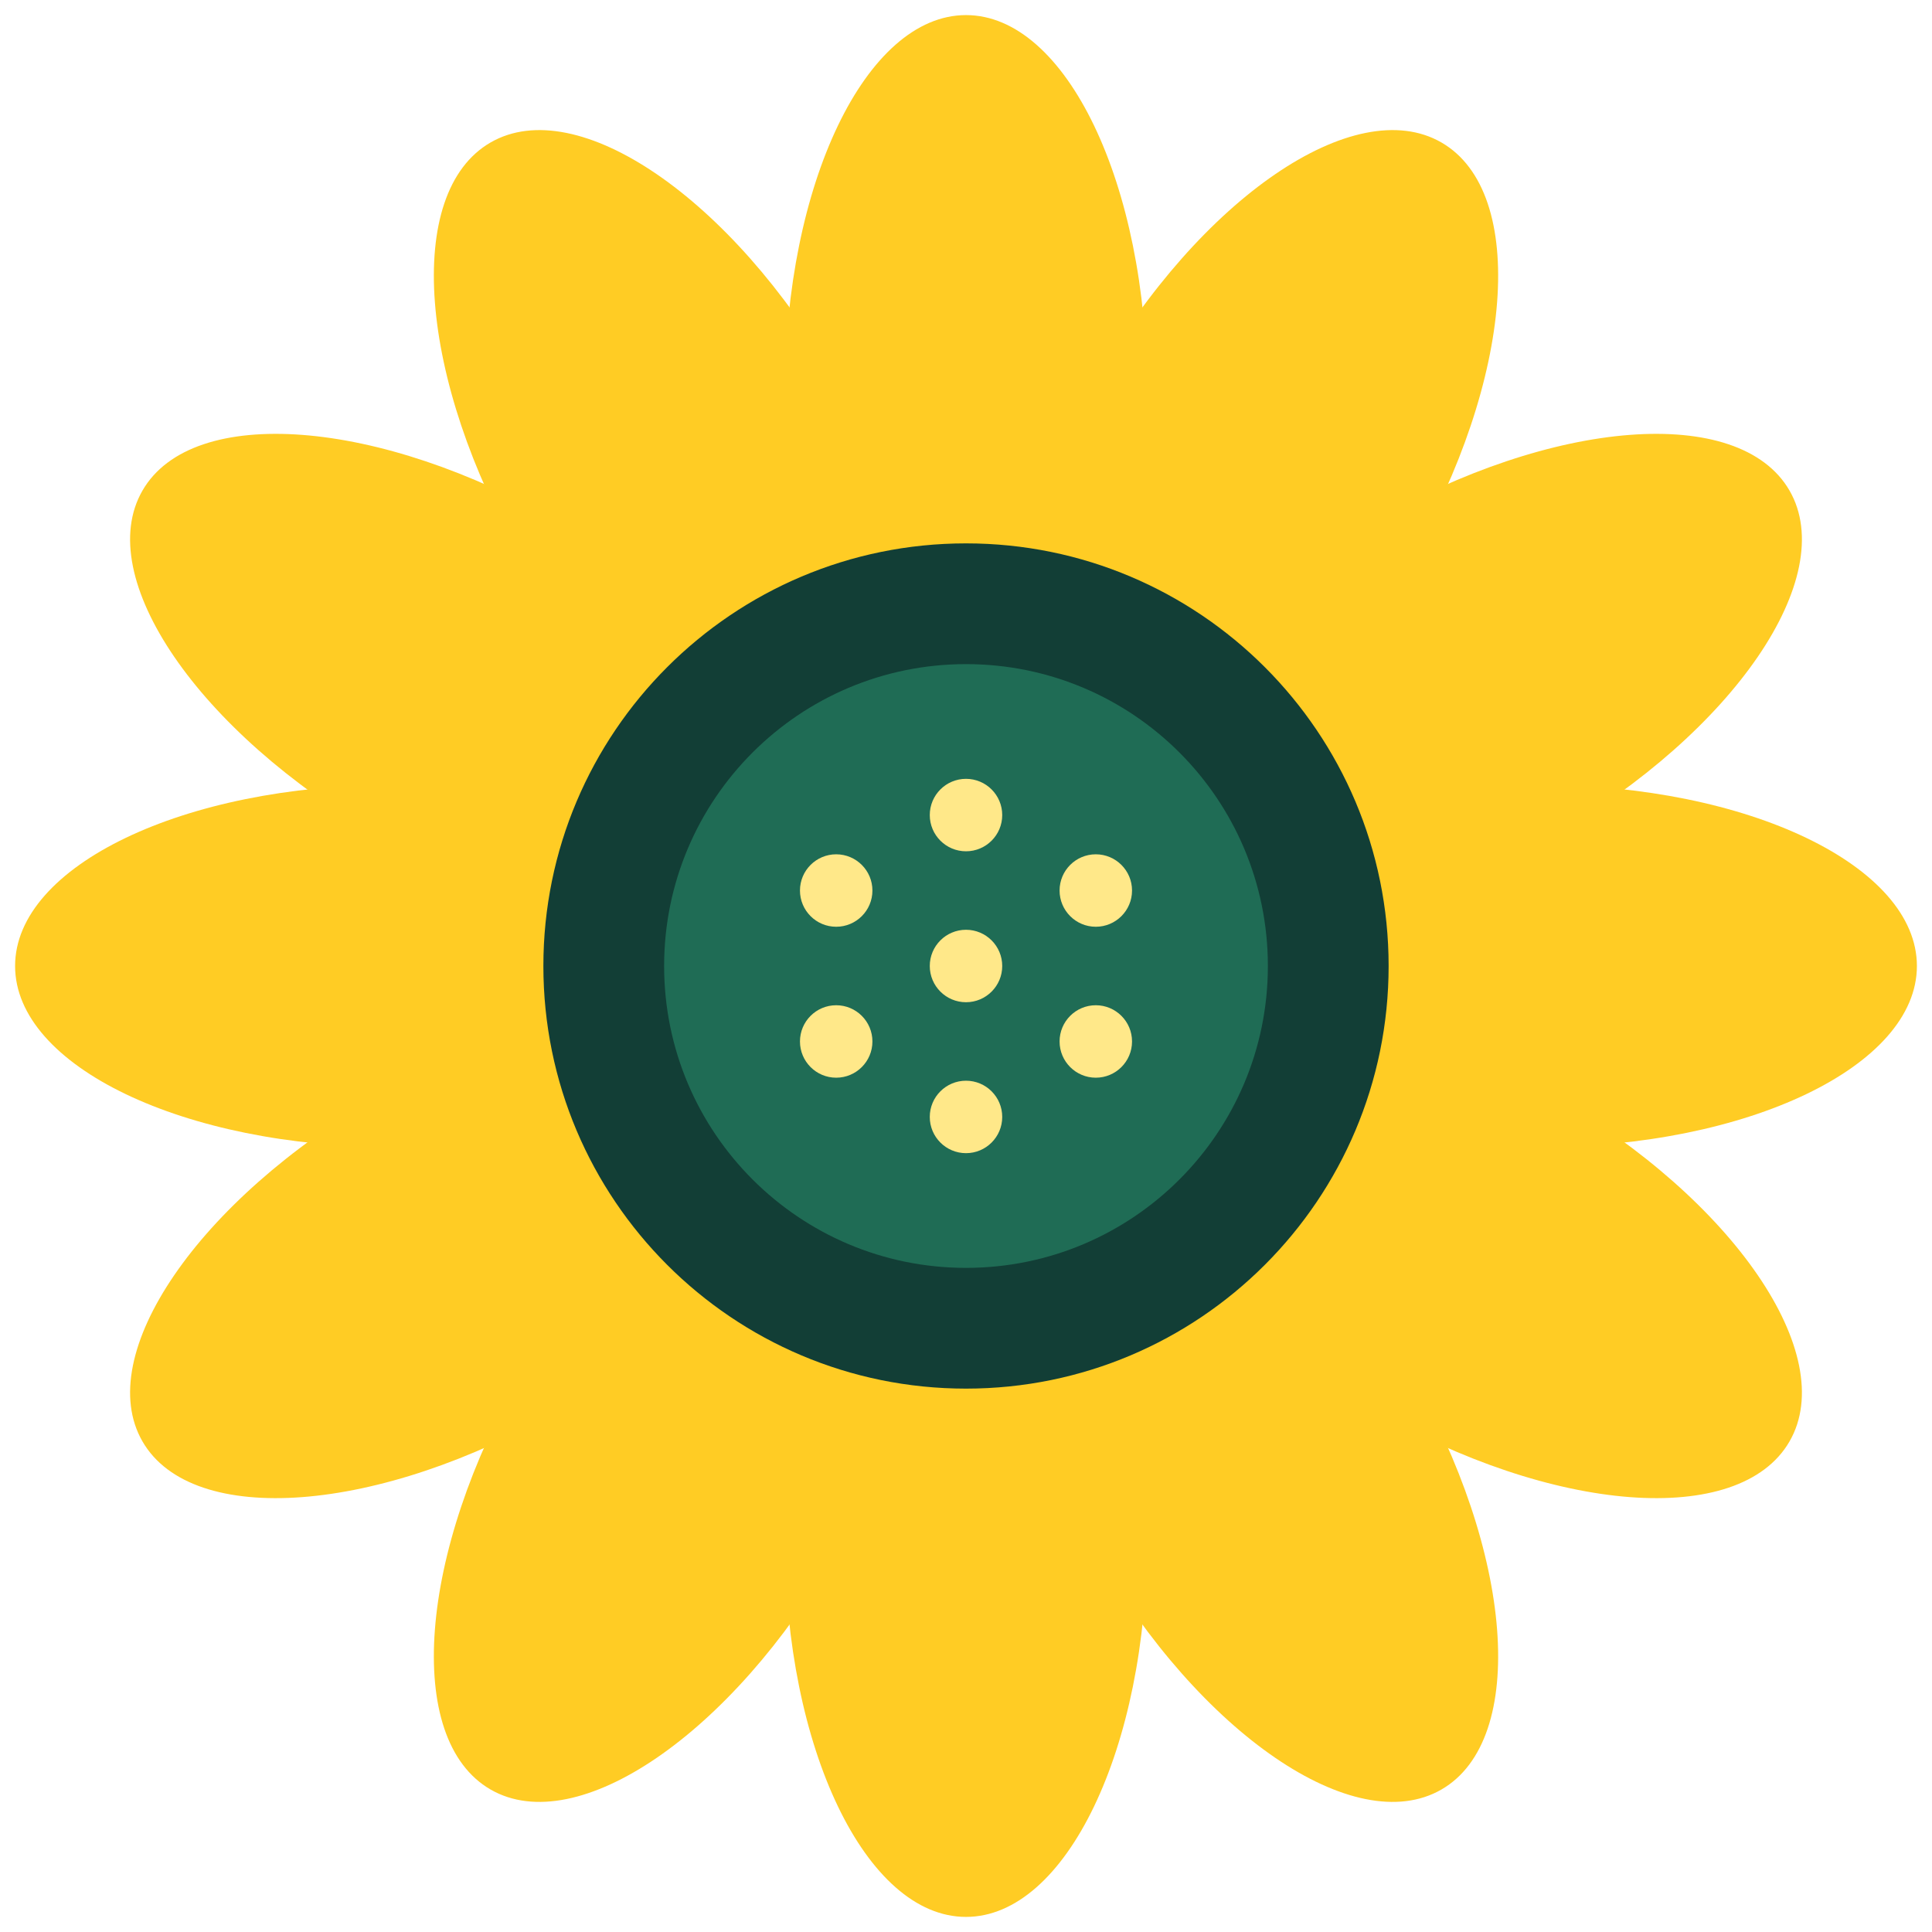
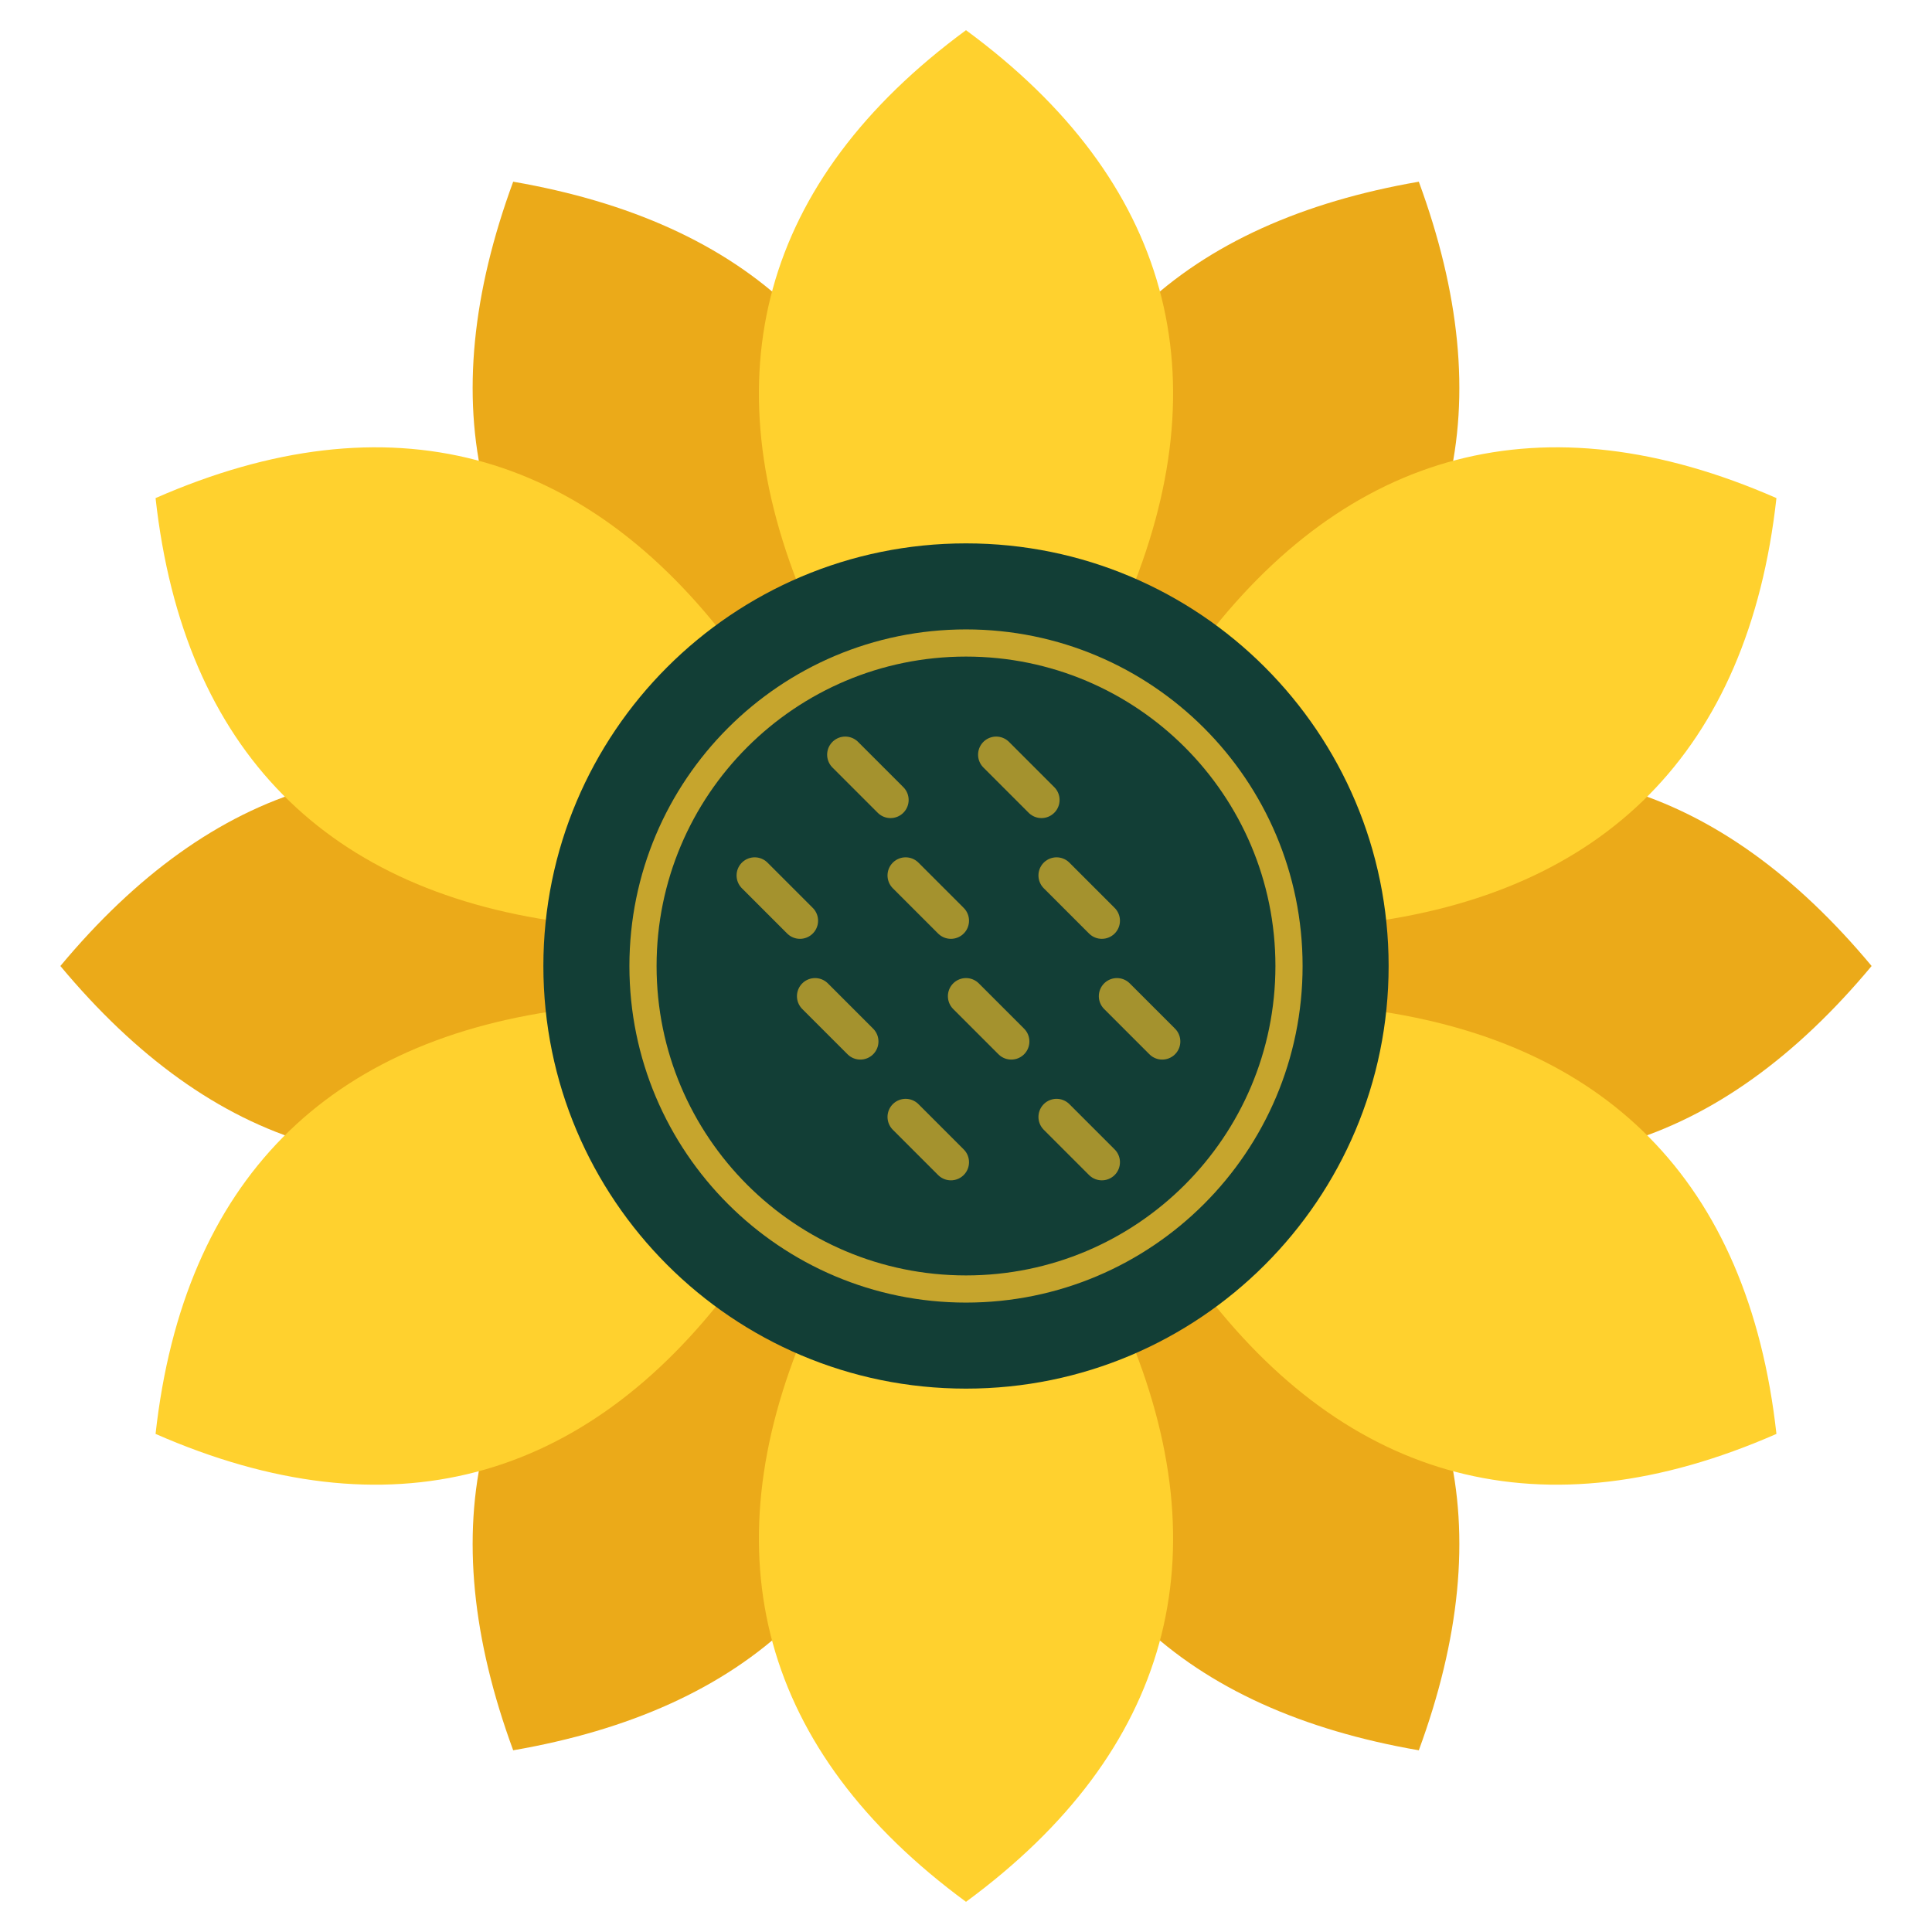
<svg xmlns="http://www.w3.org/2000/svg" viewBox="0 0 64 64" fill="none">
  <g transform="translate(32 32)">
-     <g fill="#FFCC24">
-       <ellipse cx="0" cy="-19" rx="6" ry="12.5" />
-       <ellipse cx="0" cy="-19" rx="6" ry="12.5" transform="rotate(30)" />
-       <ellipse cx="0" cy="-19" rx="6" ry="12.5" transform="rotate(60)" />
-       <ellipse cx="0" cy="-19" rx="6" ry="12.5" transform="rotate(90)" />
-       <ellipse cx="0" cy="-19" rx="6" ry="12.5" transform="rotate(120)" />
-       <ellipse cx="0" cy="-19" rx="6" ry="12.5" transform="rotate(150)" />
-       <ellipse cx="0" cy="-19" rx="6" ry="12.5" transform="rotate(180)" />
-       <ellipse cx="0" cy="-19" rx="6" ry="12.5" transform="rotate(210)" />
-       <ellipse cx="0" cy="-19" rx="6" ry="12.5" transform="rotate(240)" />
-       <ellipse cx="0" cy="-19" rx="6" ry="12.5" transform="rotate(270)" />
-       <ellipse cx="0" cy="-19" rx="6" ry="12.5" transform="rotate(300)" />
-       <ellipse cx="0" cy="-19" rx="6" ry="12.5" transform="rotate(330)" />
+     <g fill="#EBAA19">
+       <path d="M-5-12C-8-19-6-25 0-30C6-25 8-19 5-12Z" transform="rotate(30)" />
+       <path d="M-5-12C-8-19-6-25 0-30C6-25 8-19 5-12Z" transform="rotate(90)" />
+       <path d="M-5-12C-8-19-6-25 0-30C6-25 8-19 5-12Z" transform="rotate(150)" />
+       <path d="M-5-12C-8-19-6-25 0-30C6-25 8-19 5-12Z" transform="rotate(210)" />
+       <path d="M-5-12C-8-19-6-25 0-30C6-25 8-19 5-12Z" transform="rotate(270)" />
+       <path d="M-5-12C-8-19-6-25 0-30C6-25 8-19 5-12Z" transform="rotate(330)" />
+     </g>
+     <g fill="#FFD12E">
+       <path d="M-5.3-12C-8.5-19.5-6.8-26 0-31C6.8-26 8.5-19.5 5.3-12Z" />
+       <path d="M-5.3-12C-8.5-19.5-6.8-26 0-31C6.8-26 8.5-19.5 5.3-12Z" transform="rotate(60)" />
+       <path d="M-5.3-12C-8.5-19.5-6.8-26 0-31C6.8-26 8.5-19.5 5.3-12Z" transform="rotate(120)" />
+       <path d="M-5.3-12C-8.5-19.5-6.8-26 0-31C6.8-26 8.5-19.5 5.3-12Z" transform="rotate(180)" />
+       <path d="M-5.3-12C-8.5-19.5-6.8-26 0-31C6.8-26 8.5-19.5 5.3-12Z" transform="rotate(240)" />
+       <path d="M-5.3-12C-8.5-19.5-6.8-26 0-31C6.8-26 8.5-19.5 5.3-12Z" transform="rotate(300)" />
    </g>
    <circle r="14" fill="#123E36" />
-     <circle r="10" fill="#1F6C55" />
-     <g fill="#FFE889">
-       <circle cx="0" cy="-5" r="1.2" />
-       <circle cx="4.3" cy="-2.5" r="1.2" />
-       <circle cx="4.3" cy="2.5" r="1.2" />
-       <circle cx="0" cy="5" r="1.2" />
-       <circle cx="-4.3" cy="2.5" r="1.2" />
-       <circle cx="-4.3" cy="-2.5" r="1.2" />
-       <circle cx="0" cy="0" r="1.2" />
-     </g>
+     <circle r="10.7" stroke="#F3BF2A" stroke-width="0.9" opacity="0.8" />
+     <path d="M-4-7l1.5 1.5M1-7l1.5 1.5M-7-3l1.5 1.5M-2-3l1.5 1.5M3-3l1.5 1.5M-5 1l1.5 1.5M0 1l1.5 1.5M5 1l1.5 1.5M-2 5l1.5 1.5M3 5l1.5 1.5" stroke="#F3BF2A" stroke-width="1.2" stroke-linecap="round" opacity="0.65" />
  </g>
</svg>
